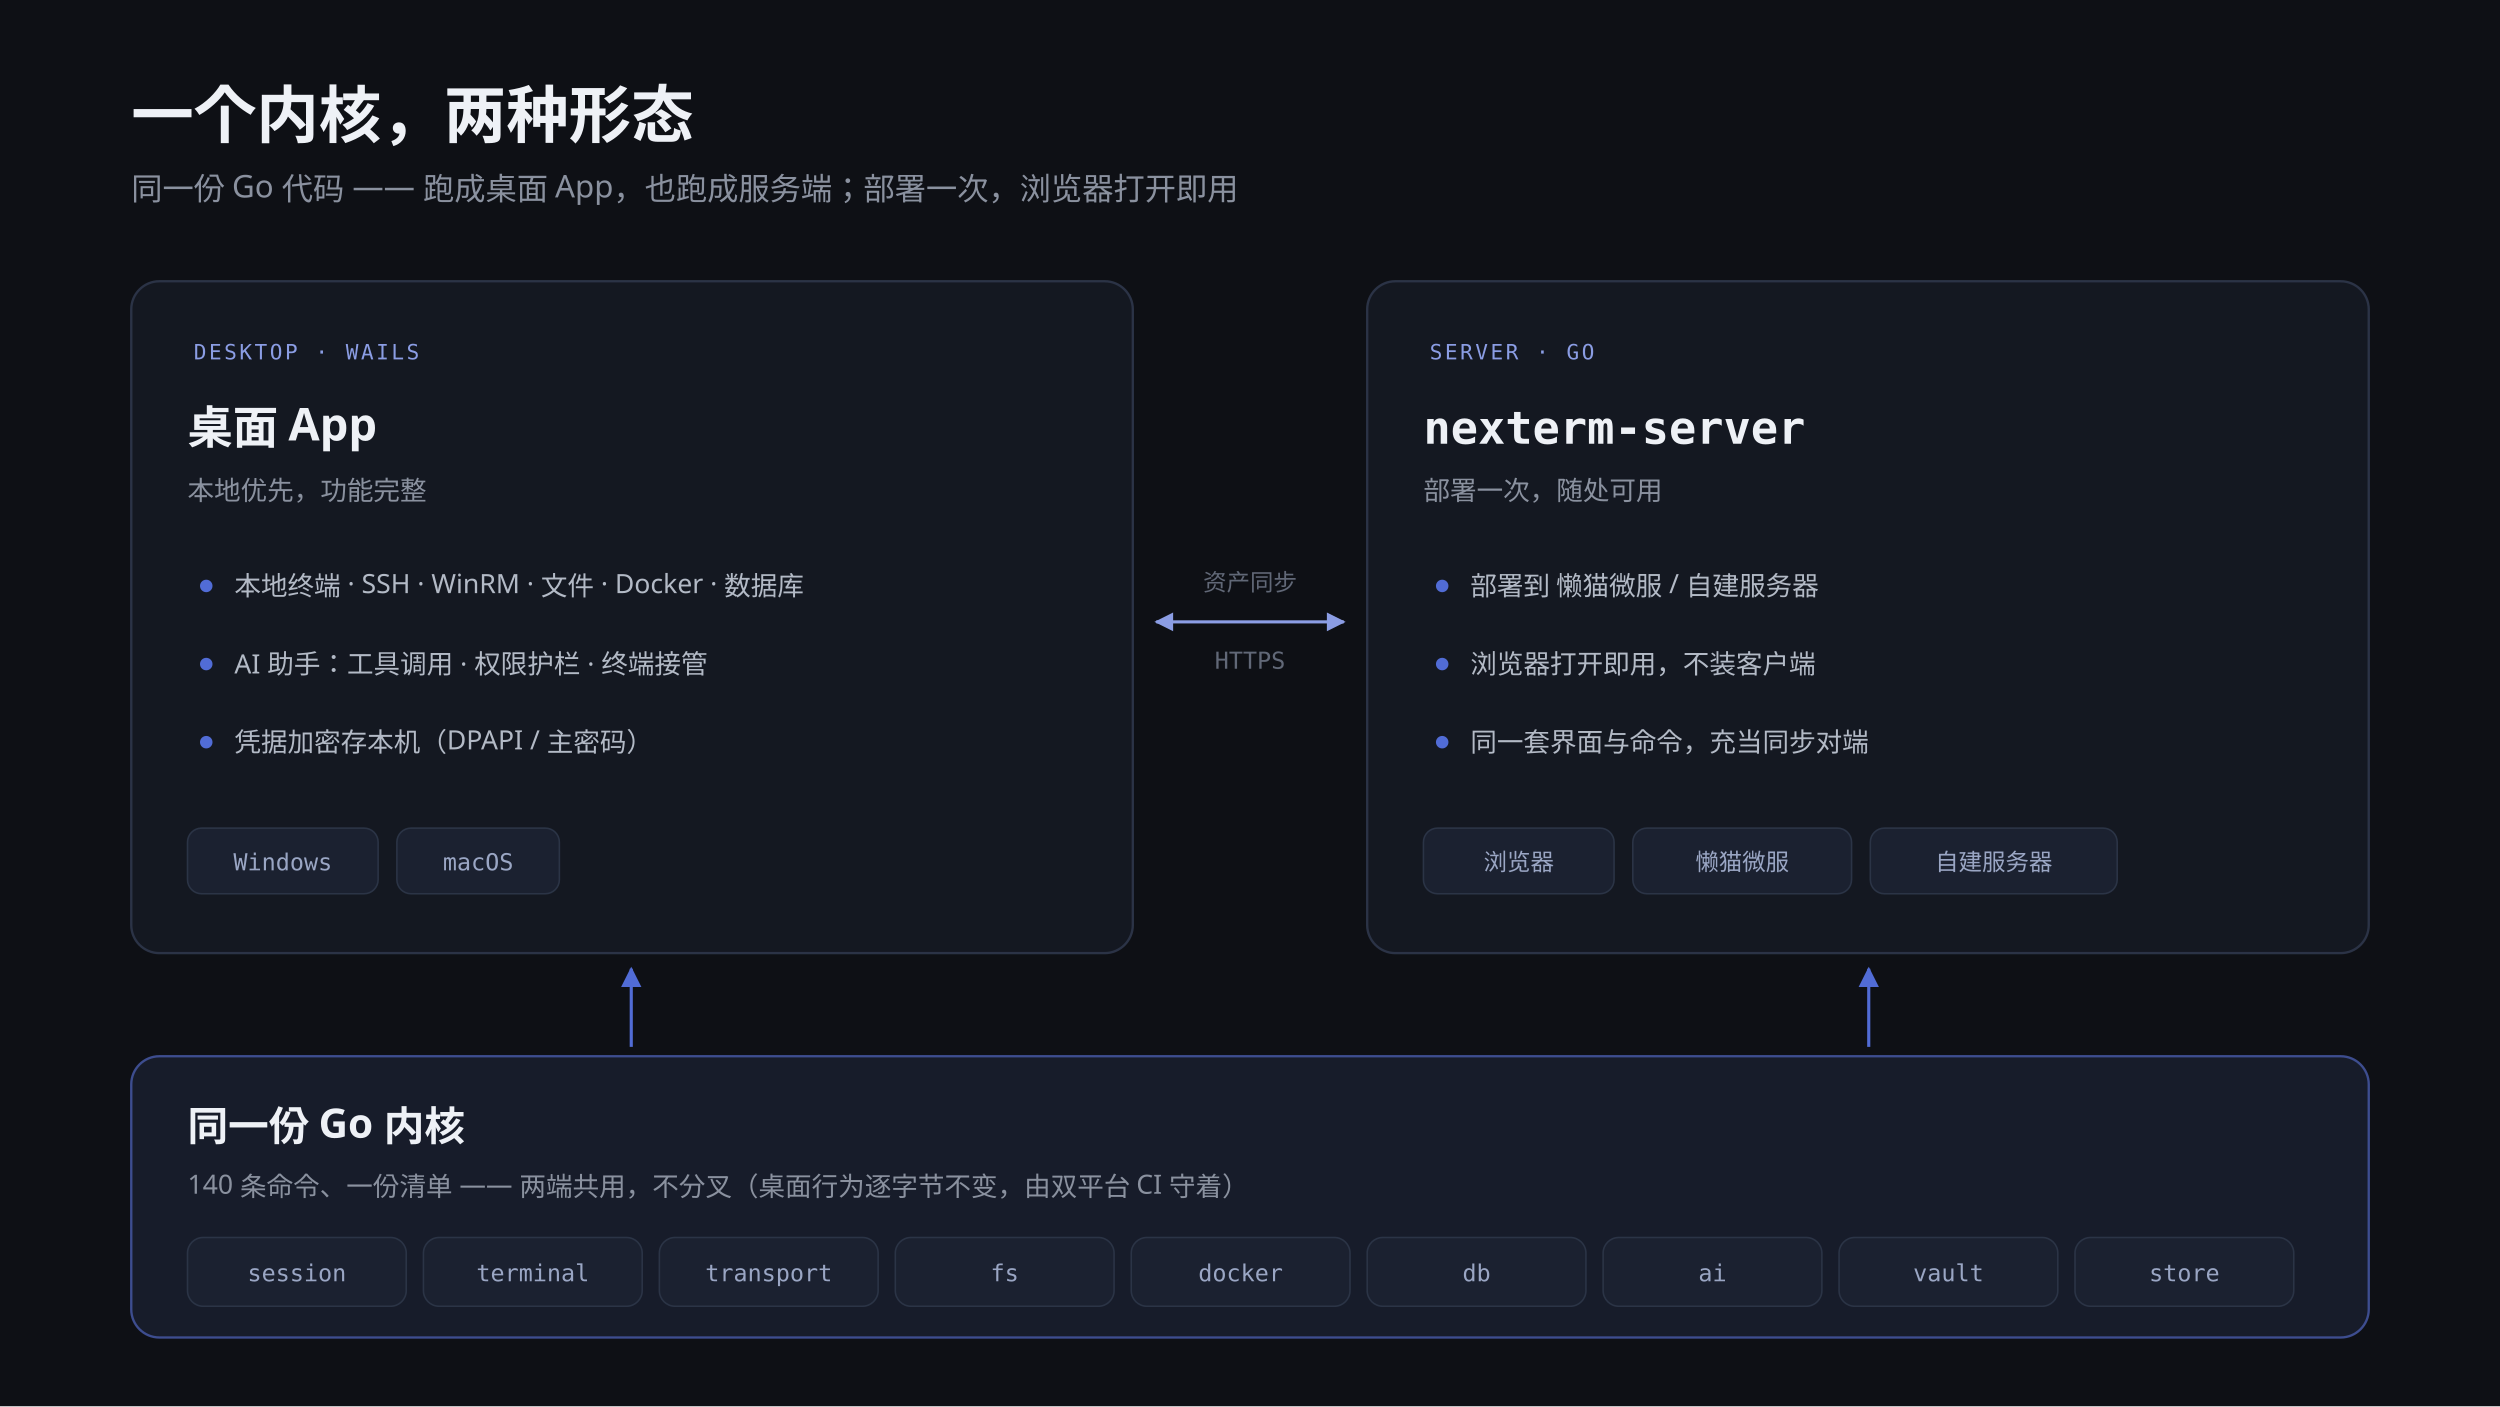
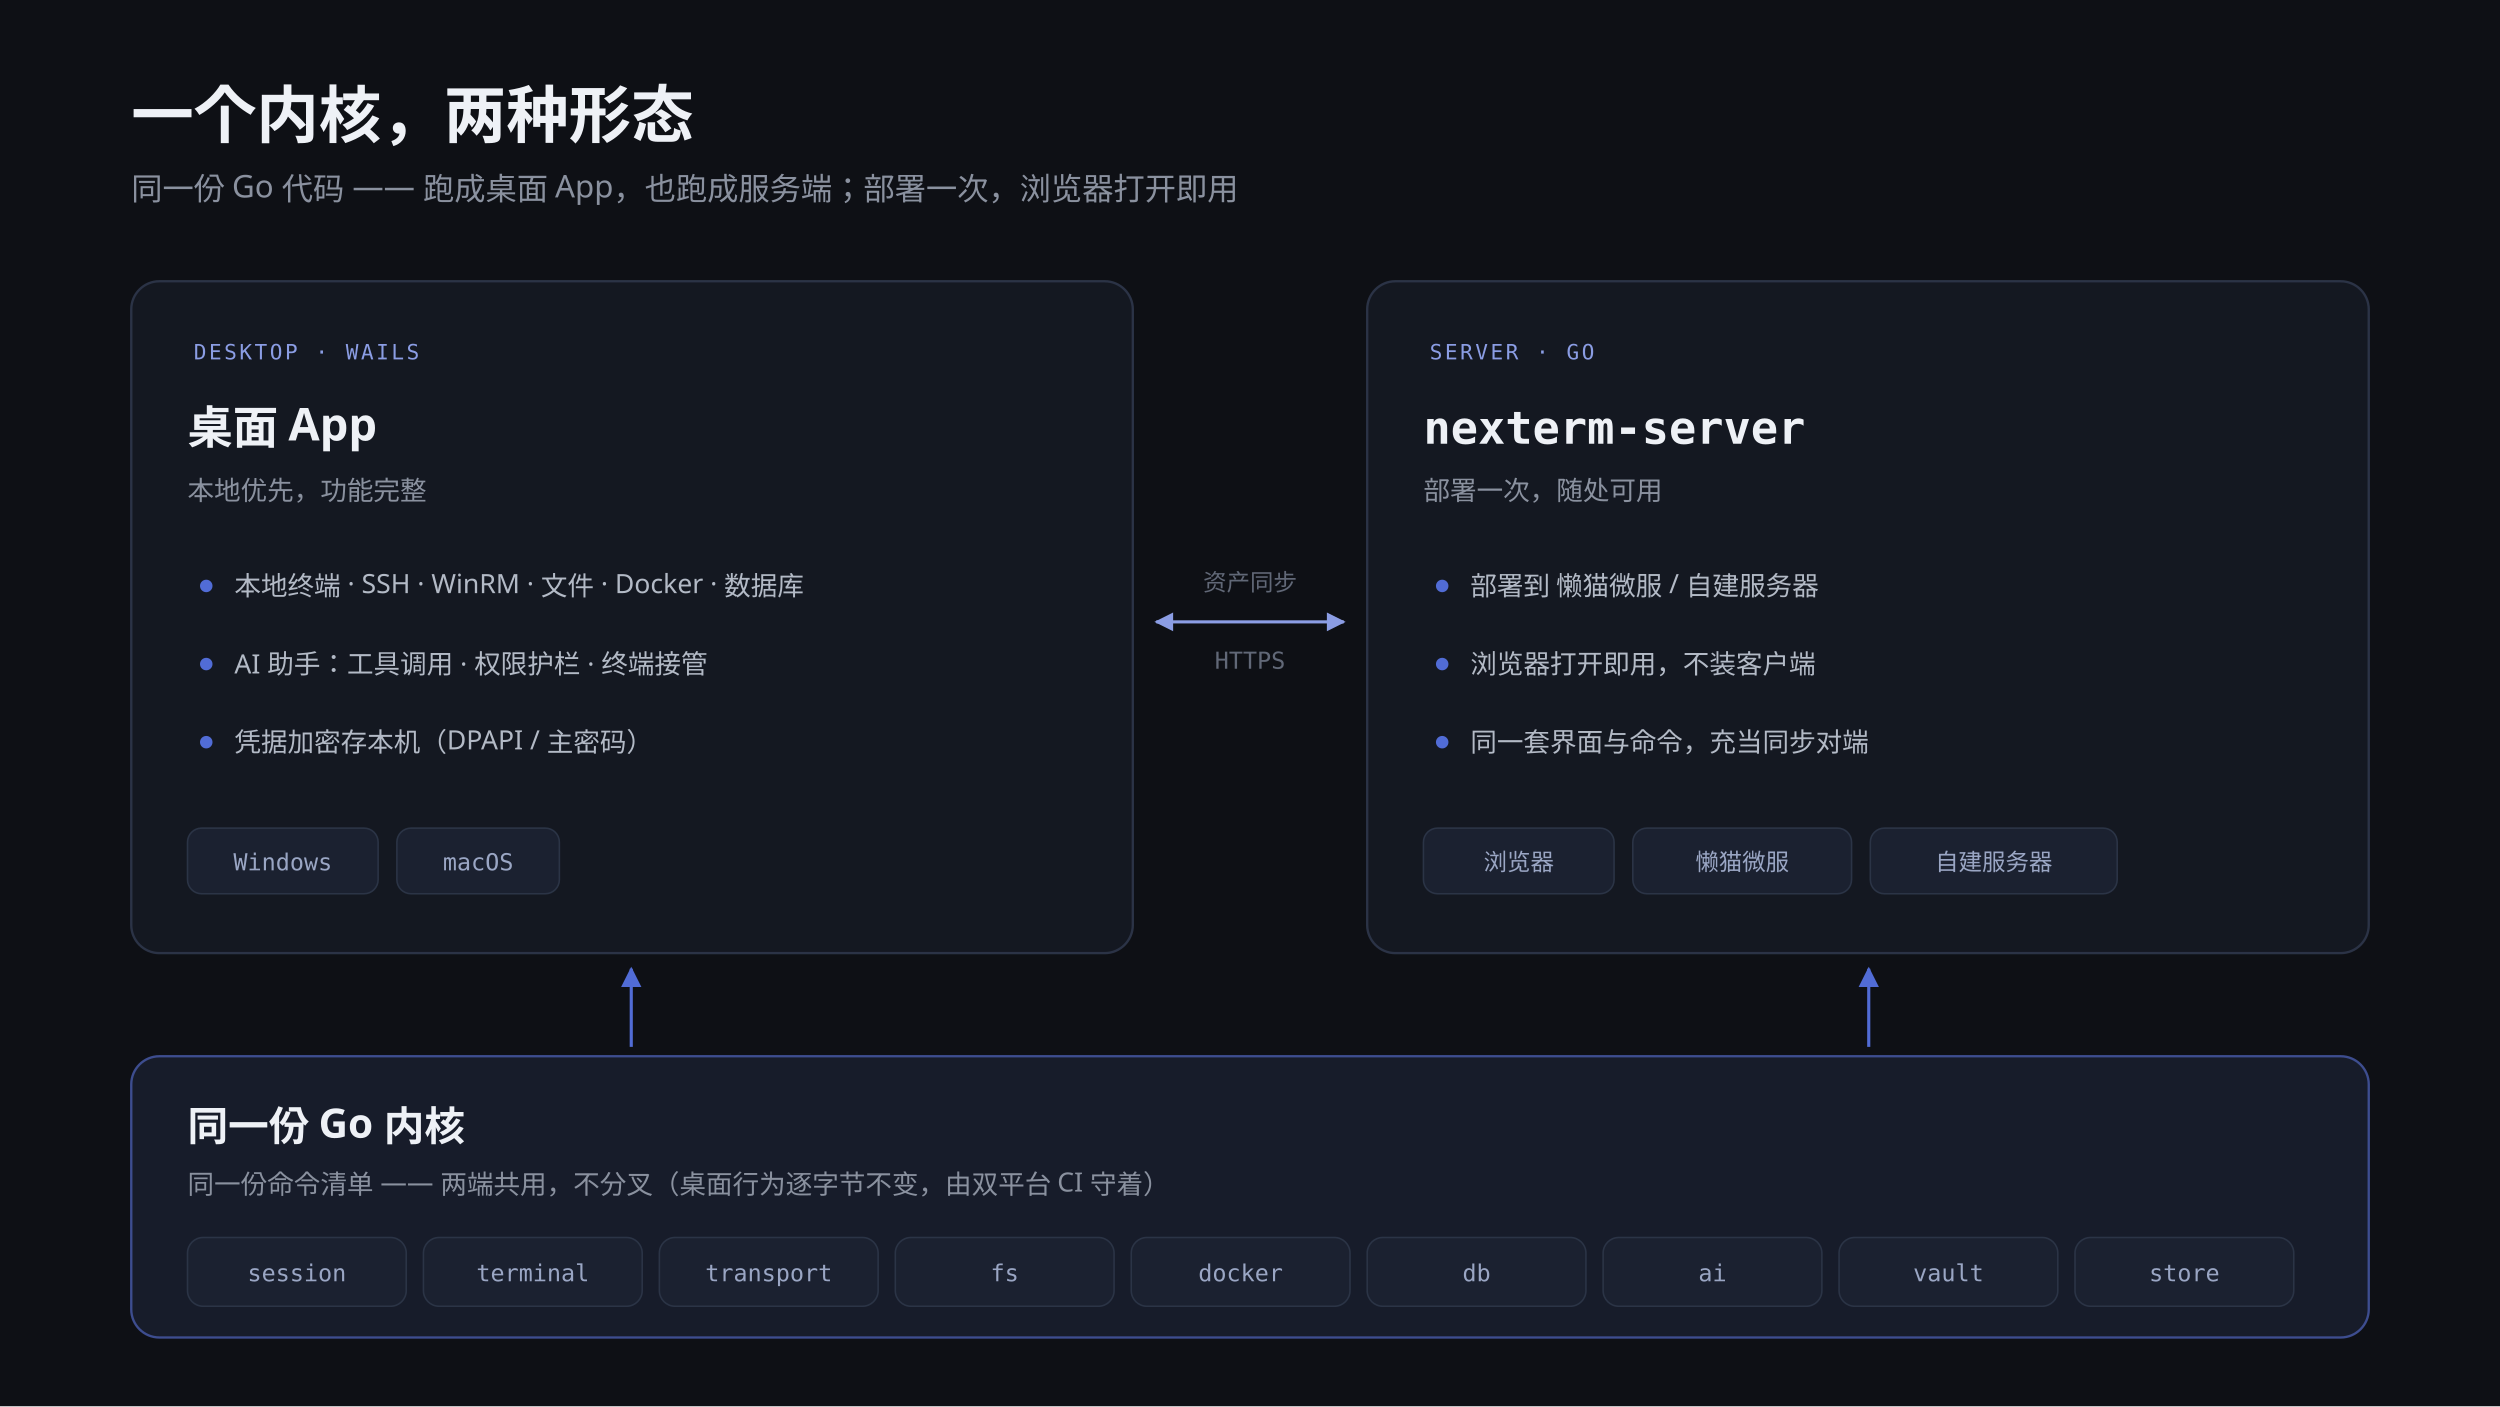
<svg xmlns="http://www.w3.org/2000/svg" width="1600" height="900" viewBox="0 0 1600 900">
  <defs>
    <style>
      text { font-family: "PingFang SC", "Hiragino Sans GB", "Microsoft YaHei", system-ui, sans-serif; }
      .mono { font-family: ui-monospace, Menlo, "Cascadia Mono", monospace; }
      .t-title  { font-size: 40px; font-weight: 700; fill: #eef1f6; }
      .t-sub    { font-size: 20px; fill: #8a919f; }
      .t-card   { font-size: 29px; font-weight: 700; fill: #eef1f6; }
      .t-desc   { font-size: 17px; fill: #8a919f; }
      .t-li     { font-size: 17px; fill: #b3bac6; }
      .t-tag    { font-size: 13.5px; letter-spacing: 1.6px; }
      .t-chip   { font-size: 15px; fill: #9aa6c4; }
      .t-kernel { font-size: 26px; font-weight: 700; fill: #eef1f6; }
      .t-cap    { font-size: 15px; fill: #616877; }
    </style>
    <marker id="up" viewBox="0 0 10 10" refX="9" refY="5" markerWidth="6.5" markerHeight="6.5" orient="auto">
      <path d="M0,0 L10,5 L0,10 z" fill="#516cd6" />
    </marker>
    <marker id="both" viewBox="0 0 10 10" refX="9" refY="5" markerWidth="6" markerHeight="6" orient="auto">
      <path d="M0,0 L10,5 L0,10 z" fill="#8b9de4" />
    </marker>
    <marker id="bothStart" viewBox="0 0 10 10" refX="1" refY="5" markerWidth="6" markerHeight="6" orient="auto">
      <path d="M10,0 L0,5 L10,10 z" fill="#8b9de4" />
    </marker>
  </defs>
  <rect width="1600" height="900" fill="#0e1015" />
  <text class="t-title" x="84" y="88">一个内核，两种形态</text>
  <text class="t-sub" x="84" y="128">同一份 Go 代码 —— 跑成桌面 App，也跑成服务端；部署一次，浏览器打开即用</text>
  <rect x="84" y="180" width="641" height="430" rx="18" fill="#141821" stroke="#2b3346" stroke-width="1.5" />
  <text class="t-tag mono" x="124" y="230" fill="#8b9de4">DESKTOP · WAILS</text>
  <text class="t-card" x="120" y="284">桌面 App</text>
  <text class="t-desc" x="120" y="320">本地优先，功能完整</text>
  <circle cx="132" cy="375" r="4" fill="#516cd6" />
  <text class="t-li" x="150" y="381">本地终端 · SSH · WinRM · 文件 · Docker · 数据库</text>
  <circle cx="132" cy="425" r="4" fill="#516cd6" />
  <text class="t-li" x="150" y="431">AI 助手：工具调用 · 权限护栏 · 终端接管</text>
  <circle cx="132" cy="475" r="4" fill="#516cd6" />
  <text class="t-li" x="150" y="481">凭据加密存本机（DPAPI / 主密码）</text>
  <rect x="120" y="530" width="122" height="42" rx="9" fill="#1b2130" stroke="#2b3446" />
  <text class="t-chip mono" x="181" y="557" text-anchor="middle">Windows</text>
  <rect x="254" y="530" width="104" height="42" rx="9" fill="#1b2130" stroke="#2b3446" />
  <text class="t-chip mono" x="306" y="557" text-anchor="middle">macOS</text>
  <line x1="740" y1="398" x2="860" y2="398" stroke="#8b9de4" stroke-width="2" marker-end="url(#both)" marker-start="url(#bothStart)" />
  <text class="t-cap mono" x="800" y="378" text-anchor="middle" fill="#8b9de4">资产同步</text>
  <text class="t-cap mono" x="800" y="428" text-anchor="middle">HTTPS</text>
  <rect x="875" y="180" width="641" height="430" rx="18" fill="#141821" stroke="#2b3346" stroke-width="1.5" />
  <text class="t-tag mono" x="915" y="230" fill="#8b9de4">SERVER · GO</text>
  <text class="t-card mono" x="911" y="284">nexterm-server</text>
  <text class="t-desc" x="911" y="320">部署一次，随处可用</text>
  <circle cx="923" cy="375" r="4" fill="#516cd6" />
  <text class="t-li" x="941" y="381">部署到 懒猫微服 / 自建服务器</text>
  <circle cx="923" cy="425" r="4" fill="#516cd6" />
  <text class="t-li" x="941" y="431">浏览器打开即用，不装客户端</text>
  <circle cx="923" cy="475" r="4" fill="#516cd6" />
  <text class="t-li" x="941" y="481">同一套界面与命令，充当同步对端</text>
  <rect x="911" y="530" width="122" height="42" rx="9" fill="#1b2130" stroke="#2b3446" />
  <text class="t-chip mono" x="972" y="557" text-anchor="middle">浏览器</text>
  <rect x="1045" y="530" width="140" height="42" rx="9" fill="#1b2130" stroke="#2b3446" />
  <text class="t-chip" x="1115" y="557" text-anchor="middle">懒猫微服</text>
  <rect x="1197" y="530" width="158" height="42" rx="9" fill="#1b2130" stroke="#2b3446" />
  <text class="t-chip" x="1276" y="557" text-anchor="middle">自建服务器</text>
  <rect x="84" y="676" width="1432" height="180" rx="18" fill="#171c2a" stroke="#3d4d8f" stroke-width="1.5" />
  <text class="t-kernel" x="120" y="730">同一份 Go 内核</text>
-   <text class="t-desc" x="120" y="764">140 条命令、一份清单 —— 两端共用，不分叉（桌面行为逐字节不变，由双平台 CI 守着）</text>
+   <text class="t-desc" x="120" y="764">同一份命令清单 —— 两端共用，不分叉（桌面行为逐字节不变，由双平台 CI 守着）</text>
  <rect x="120" y="792" width="140" height="44" rx="10" fill="#1b2130" stroke="#2b3446" />
  <text class="t-chip mono" x="190" y="820" text-anchor="middle">session</text>
  <rect x="271" y="792" width="140" height="44" rx="10" fill="#1b2130" stroke="#2b3446" />
  <text class="t-chip mono" x="341" y="820" text-anchor="middle">terminal</text>
  <rect x="422" y="792" width="140" height="44" rx="10" fill="#1b2130" stroke="#2b3446" />
  <text class="t-chip mono" x="492" y="820" text-anchor="middle">transport</text>
  <rect x="573" y="792" width="140" height="44" rx="10" fill="#1b2130" stroke="#2b3446" />
  <text class="t-chip mono" x="643" y="820" text-anchor="middle">fs</text>
  <rect x="724" y="792" width="140" height="44" rx="10" fill="#1b2130" stroke="#2b3446" />
  <text class="t-chip mono" x="794" y="820" text-anchor="middle">docker</text>
  <rect x="875" y="792" width="140" height="44" rx="10" fill="#1b2130" stroke="#2b3446" />
  <text class="t-chip mono" x="945" y="820" text-anchor="middle">db</text>
  <rect x="1026" y="792" width="140" height="44" rx="10" fill="#1b2130" stroke="#2b3446" />
  <text class="t-chip mono" x="1096" y="820" text-anchor="middle">ai</text>
  <rect x="1177" y="792" width="140" height="44" rx="10" fill="#1b2130" stroke="#2b3446" />
  <text class="t-chip mono" x="1247" y="820" text-anchor="middle">vault</text>
  <rect x="1328" y="792" width="140" height="44" rx="10" fill="#1b2130" stroke="#2b3446" />
  <text class="t-chip mono" x="1398" y="820" text-anchor="middle">store</text>
  <line x1="404" y1="670" x2="404" y2="620" stroke="#516cd6" stroke-width="2" marker-end="url(#up)" />
  <line x1="1196" y1="670" x2="1196" y2="620" stroke="#516cd6" stroke-width="2" marker-end="url(#up)" />
</svg>
